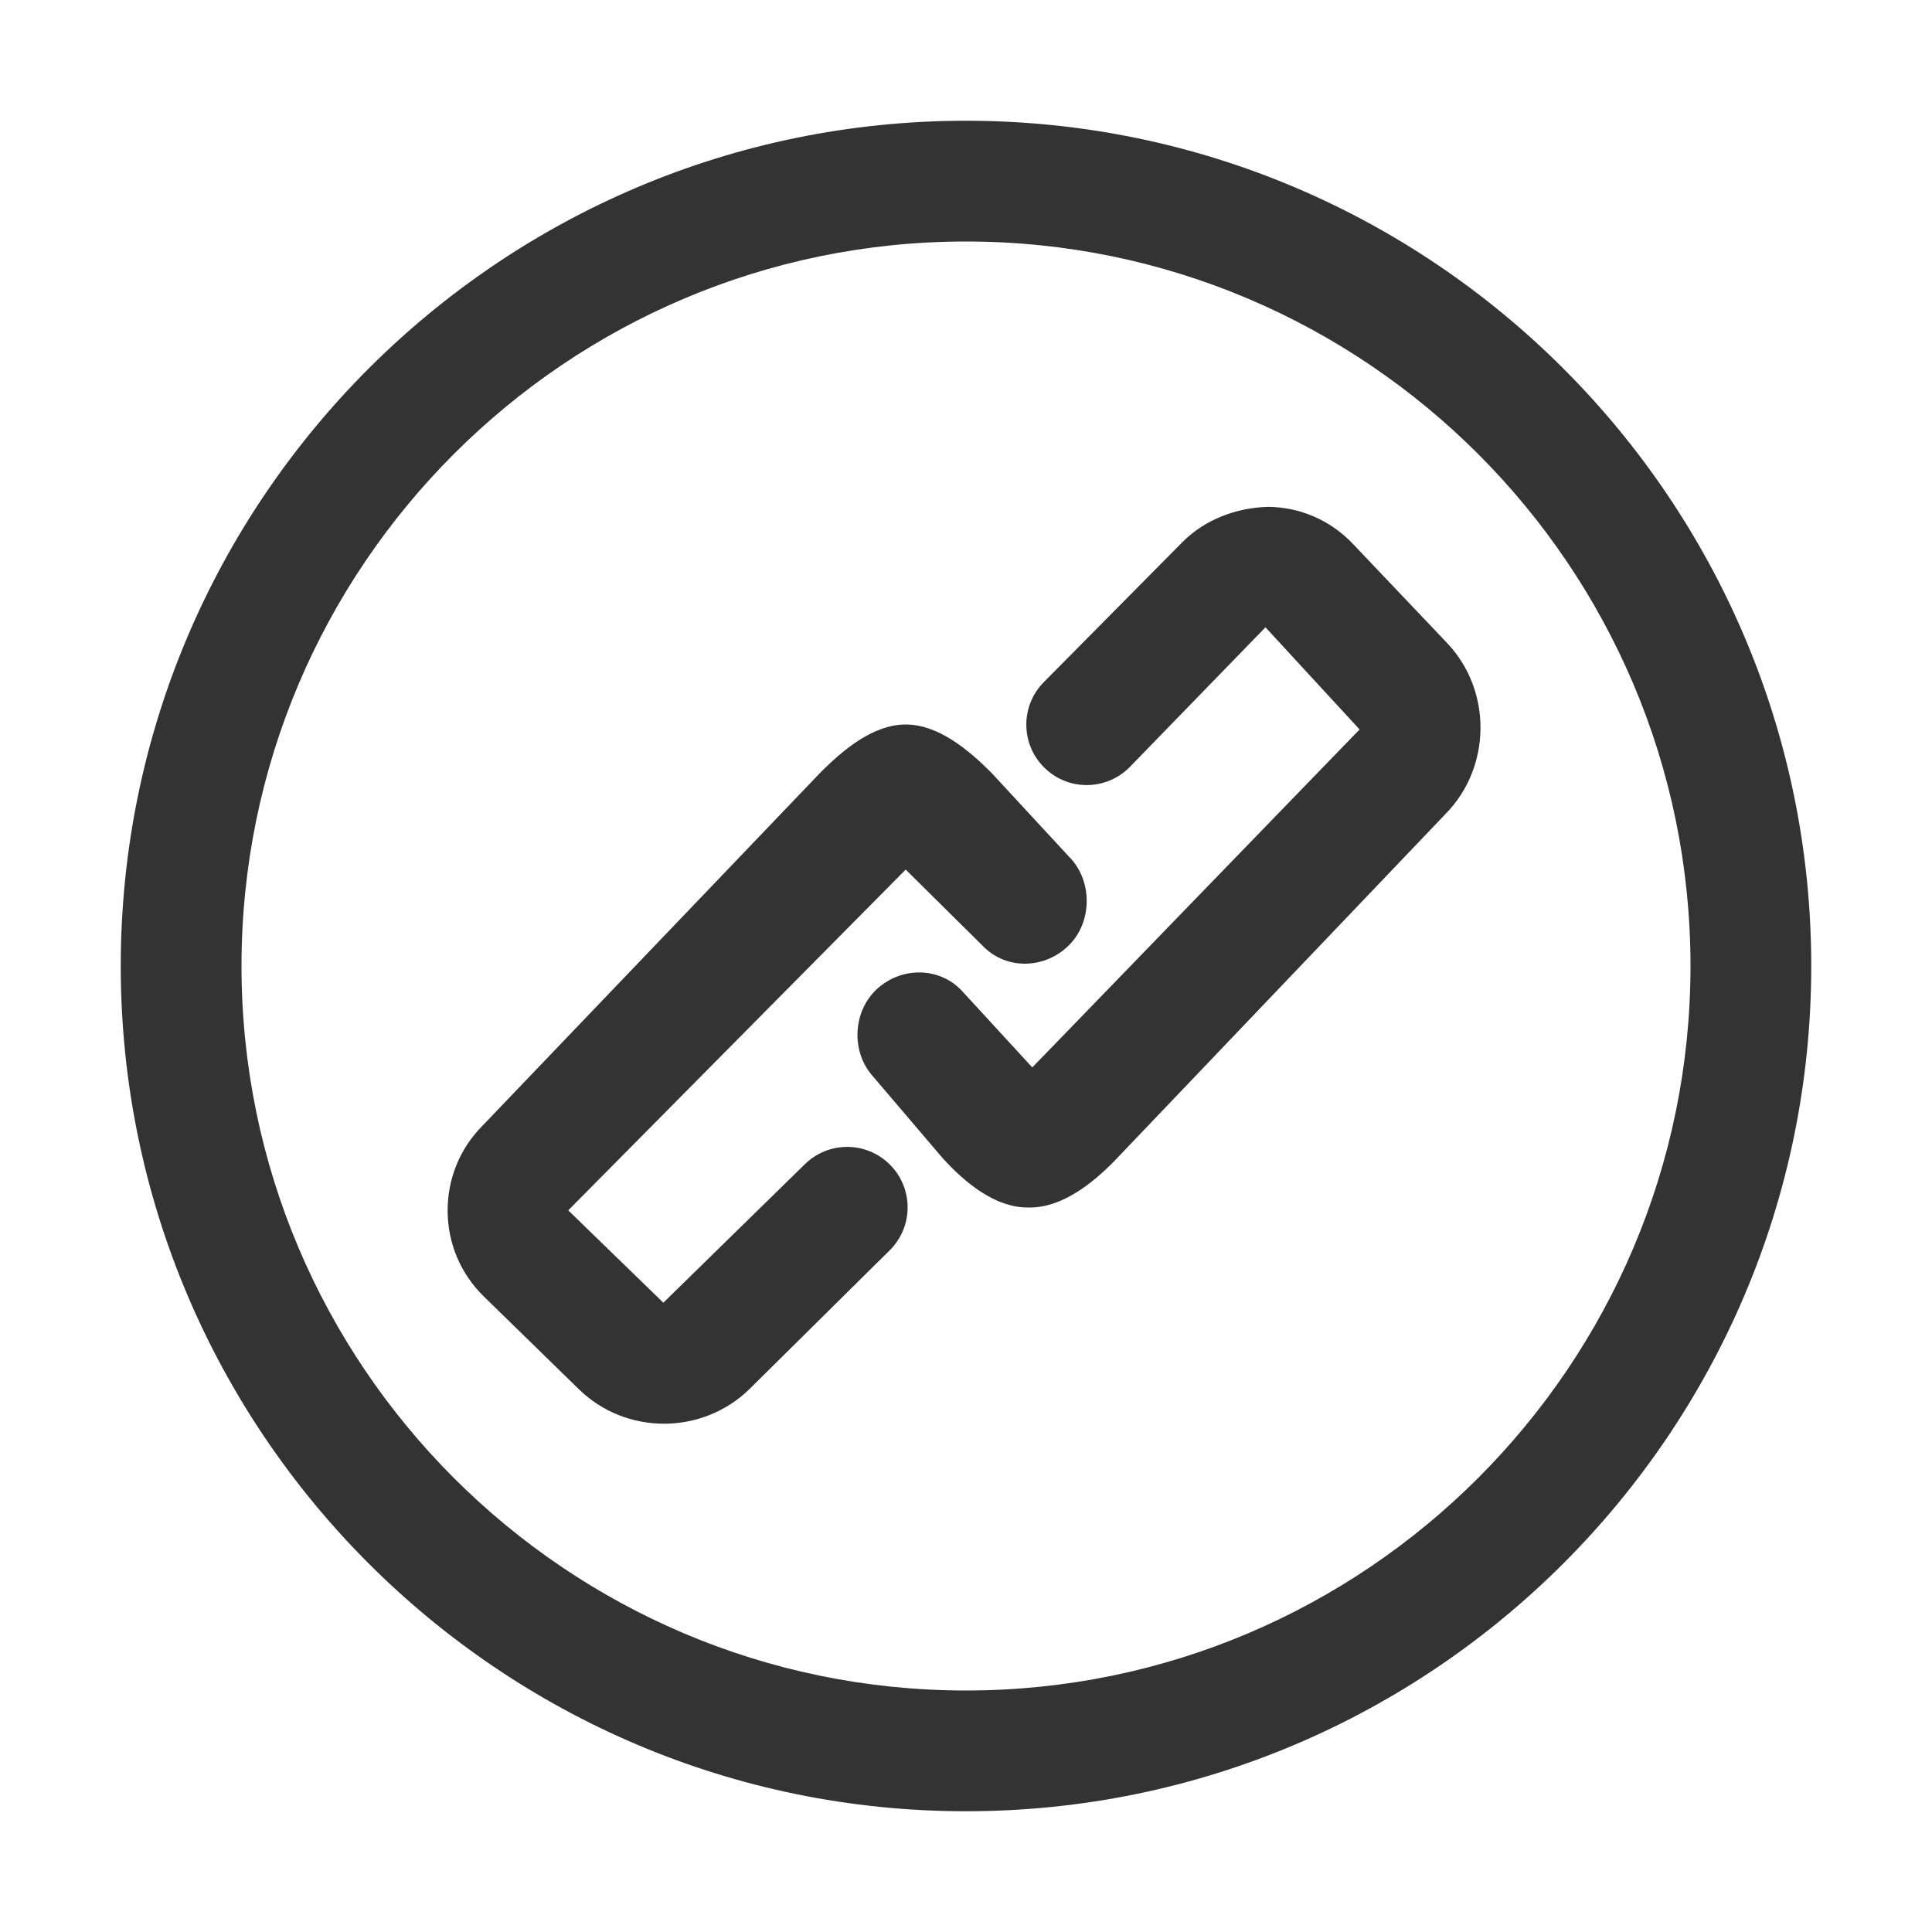
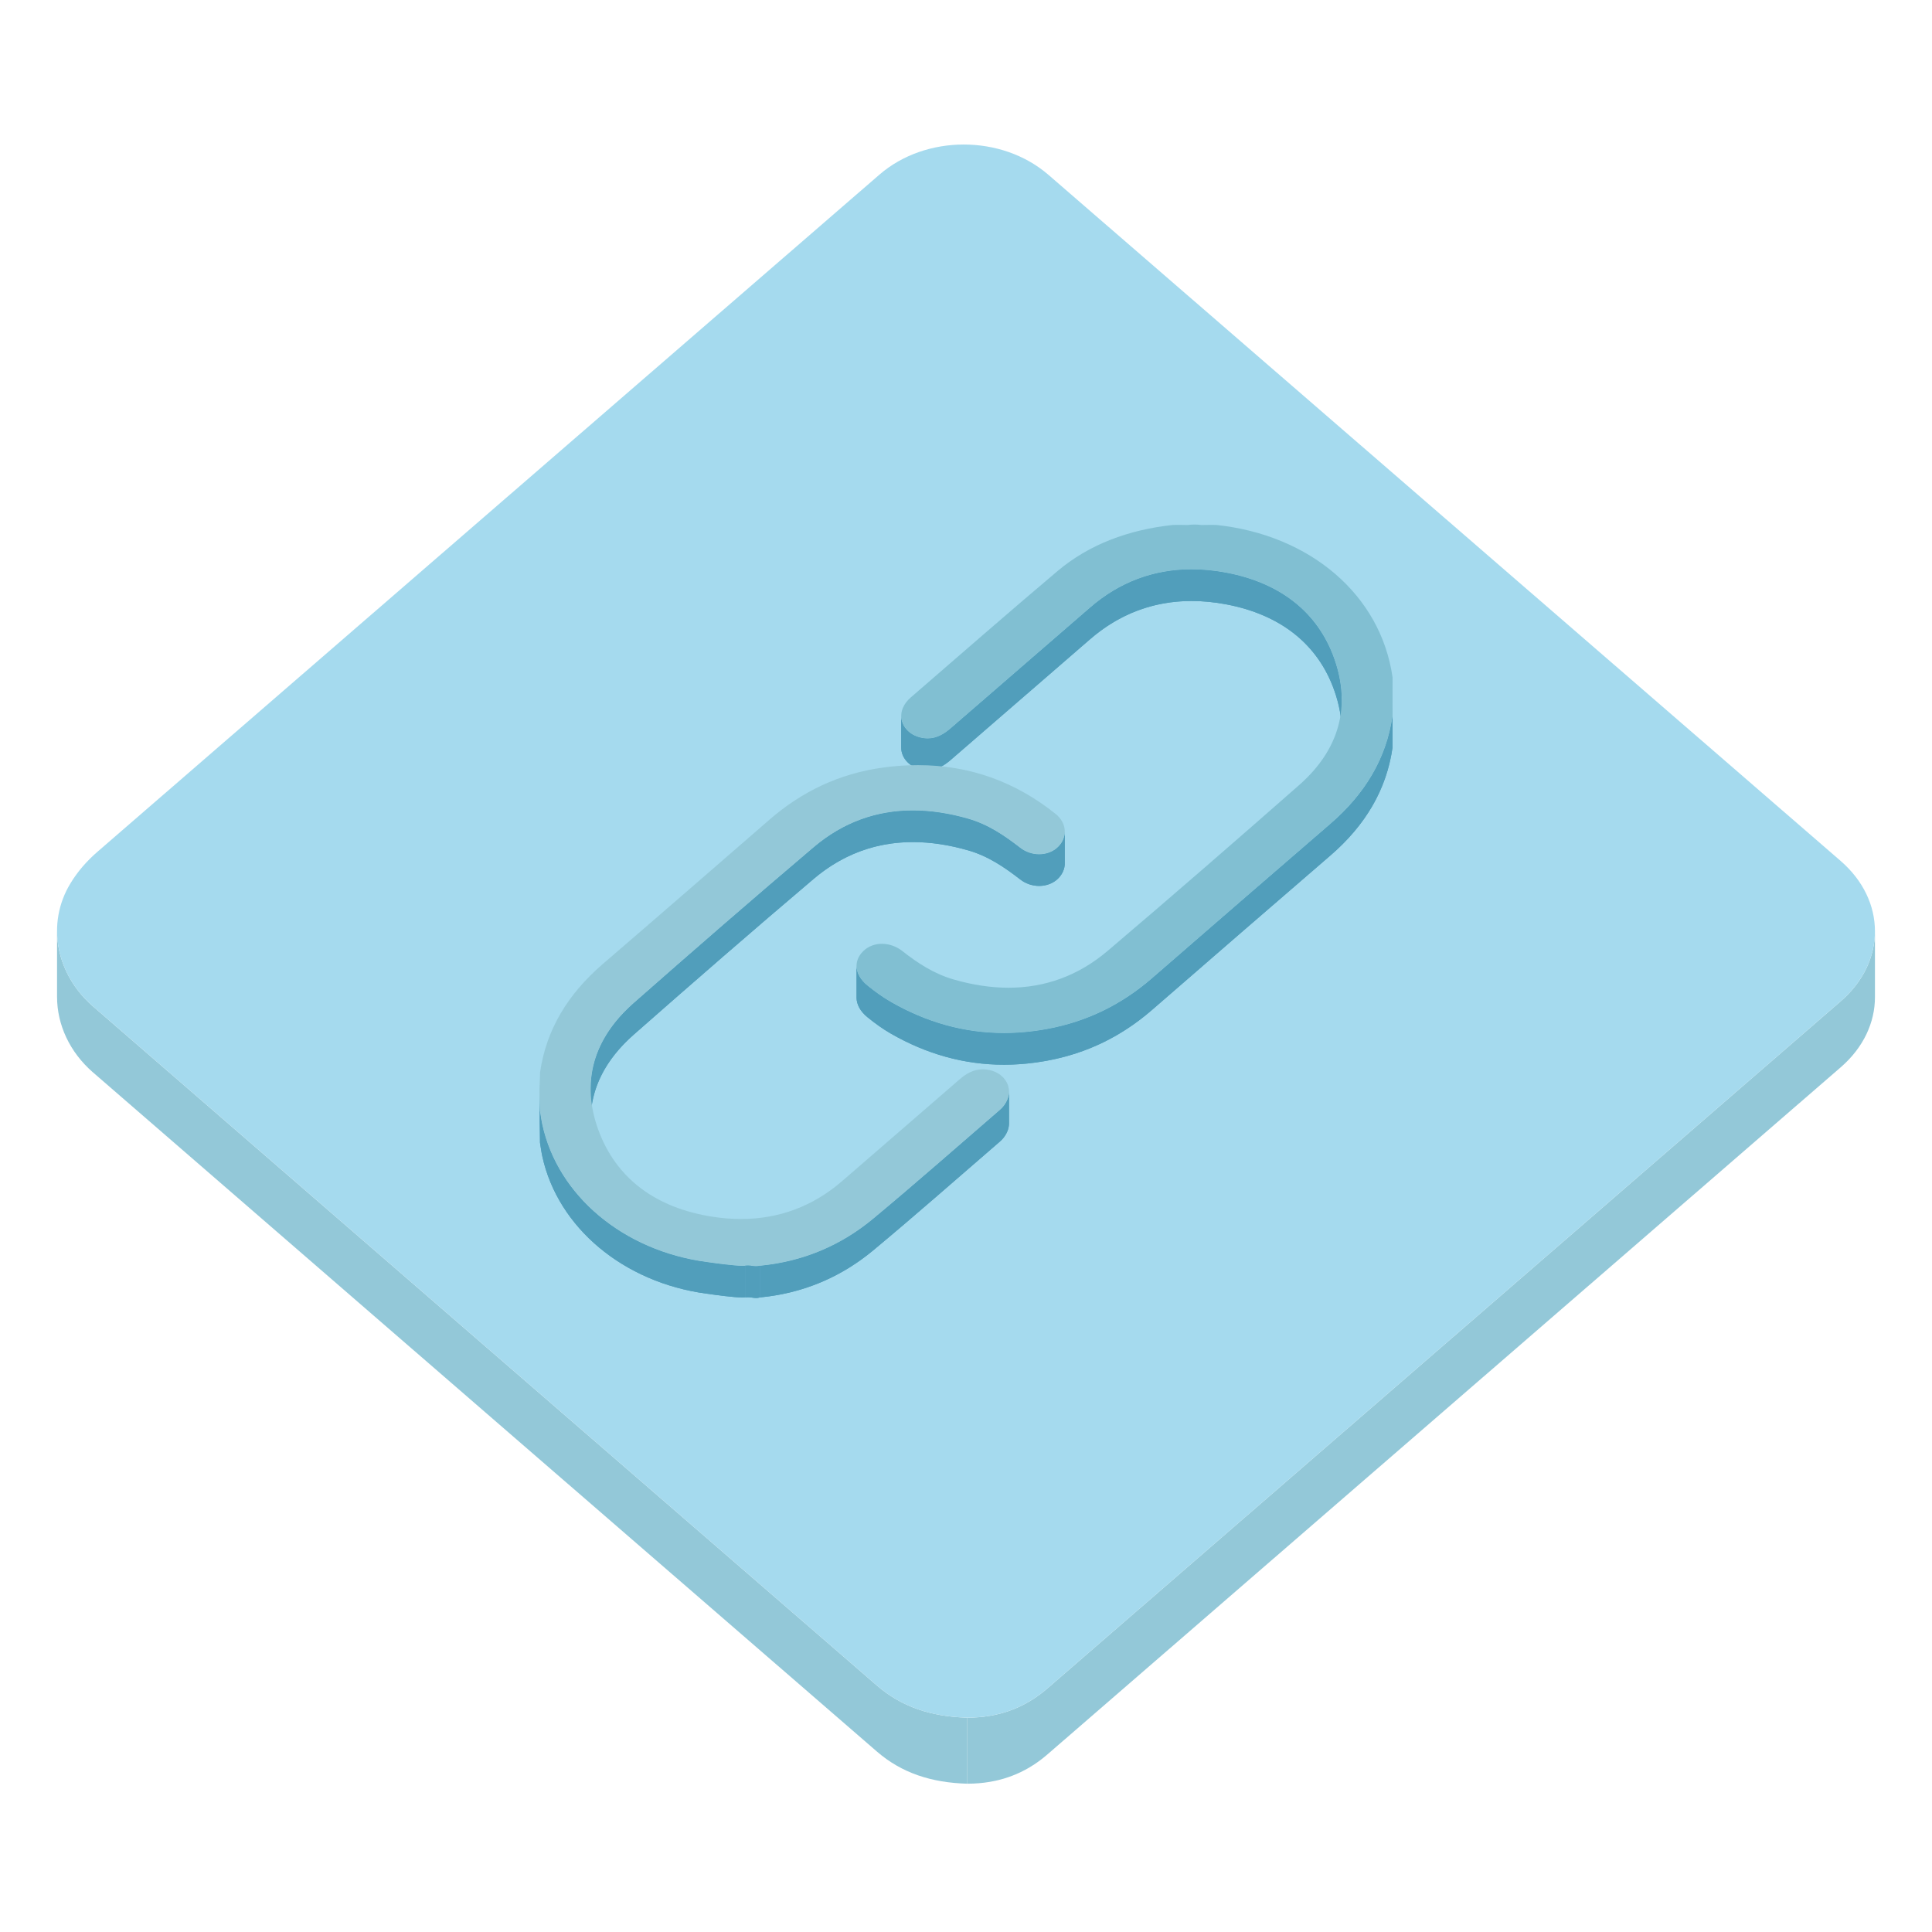
- <svg xmlns="http://www.w3.org/2000/svg" class="svg-icon" style="width: 1em; height: 1em;vertical-align: middle;fill: currentColor;overflow: hidden;" viewBox="0 0 1024 1024" version="1.1">
-   <path d="M545.856 640h-1.216c-17.216 0-33.12-13.12-44.832-25.952l-36.992-43.392c-11.904-13.056-10.944-34.688 2.112-46.56 13.088-11.936 33.312-11.648 45.216 1.408l36.992 40.256 173.472-179.136-49.888-54.144-72 74.144c-12.48 12.544-32.704 12.672-45.248 0.192-12.576-12.416-12.672-32.704-0.256-45.248l73.44-74.176c12.128-12.256 28.992-18.336 45.408-18.752 17.184 0.16 33.184 7.168 45.056 19.68l49.888 52.512c23.872 25.12 23.52 65.728-0.736 90.464l-176 184.448c-12 12.128-27.68 24.256-44.416 24.256zM351.968 754.592c-16.32 0-32.64-6.048-45.088-18.208l-50.432-49.216c-12.224-11.936-19.04-27.936-19.2-45.056-0.128-17.152 6.4-33.28 18.464-45.44l179.04-187.104C446.784 397.44 462.848 384 479.968 384h0.16c17.088 0 33.12 13.344 45.152 25.376l41.312 44.672c12.512 12.512 12.512 34.432 0 46.912-12.512 12.512-32.736 13.344-45.248 0.832l-41.312-40.896-178.848 180.608 50.4 48.96 74.944-73.344c12.608-12.416 32.8-12.32 45.28 0.288 12.416 12.576 12.32 32.832-0.224 45.248l-74.176 73.408c-12.512 12.32-28.992 18.528-45.44 18.528zM512 960C264.96 960 64 759.04 64 512S264.96 64 512 64s448 200.96 448 448-200.96 448-448 448z m0-832c-211.744 0-384 172.256-384 384s172.256 384 384 384 384-172.256 384-384-172.256-384-384-384z" fill="#333333" />
+ <svg xmlns="http://www.w3.org/2000/svg" width="800px" height="800px" viewBox="0 0 1024 1024" class="icon" version="1.1">
+   <path d="M993.763 493.538v35c0 13.331-6.04 26.664-18.135 37.137-140.15 121.422-280.35 242.795-420.49 364.219-11.814 10.237-25.813 15.501-42.454 15.501v-35c16.643 0 30.64-5.264 42.454-15.501 140.141-121.424 280.336-242.802 420.49-364.217 12.095-10.475 18.135-23.803 18.135-37.139z" fill="#93C8D8" />
+   <path d="M30.239 528.367v-3.5-1.75-3.5-3.5-1.75-3.5-3.5-1.75-3.5-3.5-1.75-3.5c0 14.707 6.701 29.313 19.037 40.019 138.449 120.064 277.049 239.996 415.562 360.02 13.002 11.26 28.74 16.466 47.852 16.994v35c-19.108-0.528-34.85-5.734-47.852-16.994C326.325 808.382 187.725 688.45 49.276 568.386c-12.337-10.705-19.037-25.312-19.037-40.019z" fill="#93C8D8" />
+   <path d="M510.786 76.601c16.263 0 32.546 5.362 44.946 16.097 139.95 121.188 279.901 242.376 419.819 363.586 24.241 20.995 24.295 53.413 0.079 74.397-140.15 121.42-280.35 242.796-420.489 364.217-11.815 10.239-25.813 15.502-42.452 15.502-19.109-0.528-34.852-5.734-47.854-16.994-138.511-120.024-277.111-239.956-415.56-360.02-19.581-16.988-24.96-43.81-11.895-65.251 3.919-6.438 8.669-11.829 14.465-16.849C189.954 331.734 328.024 212.152 466.107 92.567c12.296-10.64 28.478-15.966 44.679-15.966z" fill="#A5DAEE" />
+   <path d="M738.095 361.3v16.8c-0.01 1.553-0.022 3.106-0.03 4.669v-16.8c0.009-1.562 0.02-3.115 0.03-4.669z" fill="#519EBB" />
+   <path d="M738.095 361.3v16.8c-0.01 1.553-0.022 3.106-0.03 4.669v-16.8c0.009-1.562 0.02-3.115 0.03-4.669" fill="#519EBB" />
+   <path d="M738.095 376.995v16.8c0 0.759 0 1.519-0.01 2.278v-16.8c0.01-0.759 0.01-1.519 0.01-2.278z" fill="#519EBB" />
+   <path d="M738.095 376.995v16.8c0 0.759 0 1.519-0.01 2.278v-16.8c0.01-0.759 0.01-1.519 0.01-2.278" fill="#519EBB" />
+   <path d="M711.145 370.807v16.8c0-6.96-1.302-14.148-3.886-21.511-8.577-24.451-28.345-40.27-57.244-45.76-6.31-1.197-12.466-1.798-18.446-1.798-20.075-0.001-38.19 6.747-53.756 20.234-24.595 21.308-49.209 42.6-73.805 63.908-3.601 3.125-7.48 5.482-12.317 5.482-1.271 0-2.607-0.161-4.023-0.517-6.136-1.531-9.997-6.253-9.997-11.407v-16.8c0 5.153 3.861 9.877 9.997 11.407 1.415 0.354 2.752 0.517 4.023 0.517 4.838 0 8.717-2.358 12.317-5.482 24.596-21.309 49.21-42.6 73.805-63.909 15.565-13.487 33.682-20.235 53.756-20.234 5.979 0 12.137 0.6 18.446 1.798 28.899 5.491 48.667 21.31 57.244 45.761 2.584 7.362 3.886 14.552 3.886 21.511z" fill="#519EBB" />
+   <path d="M711.145 370.807v16.8c0-6.96-1.302-14.148-3.886-21.511-8.577-24.451-28.345-40.27-57.244-45.76-6.31-1.197-12.466-1.798-18.446-1.798-3.922 0-7.768 0.258-11.534 0.773v-16.8a84.904 84.904 0 0 1 11.534-0.773c5.979 0 12.137 0.6 18.446 1.798 28.899 5.491 48.667 21.31 57.244 45.761 2.584 7.361 3.886 14.551 3.886 21.51M620.034 302.511v16.8a78.557 78.557 0 0 0-16.527 4.098v-16.8a78.496 78.496 0 0 1 16.527-4.098M603.507 306.608v16.8a79.735 79.735 0 0 0-15.433 7.679v-16.8a79.735 79.735 0 0 1 15.433-7.679M588.074 314.288v16.8a88.428 88.428 0 0 0-10.262 7.685c-24.595 21.308-49.209 42.6-73.805 63.908-1.165 1.011-2.357 1.94-3.604 2.737v-16.8c1.247-0.796 2.439-1.726 3.604-2.737 24.596-21.309 49.21-42.6 73.805-63.909a88.333 88.333 0 0 1 10.262-7.684M500.402 388.618v16.8c-1.158 0.741-2.358 1.364-3.626 1.829v-16.799c1.268-0.464 2.47-1.09 3.626-1.83M496.776 390.449v16.799c-0.997 0.368-2.036 0.636-3.121 0.785v-16.8a14.942 14.942 0 0 0 3.121-0.784M493.655 391.233v16.8c-0.639 0.088-1.293 0.131-1.966 0.131-1.271 0-2.607-0.161-4.023-0.517-6.136-1.531-9.999-6.253-9.999-11.407v-16.8c0 5.153 3.862 9.877 9.999 11.407 1.415 0.355 2.752 0.517 4.023 0.517 0.673 0 1.328-0.044 1.966-0.131" fill="#519EBB" />
+   <path d="M453.99 528.751v-16.799c0 3.597 1.96 7.292 5.776 10.389 3.921 3.195 8.042 6.181 12.518 8.755 18.721 10.724 38.623 16.423 59.862 16.423 7.293 0 14.747-0.67 22.362-2.044 21.984-3.963 40.421-13.383 56.176-27.071 31.418-27.28 62.856-54.549 94.399-81.725 18.496-15.95 29.837-34.892 33.002-57.405v16.8c-3.166 22.514-14.506 41.456-33.002 57.405-31.541 27.176-62.979 54.446-94.399 81.725-15.755 13.688-34.191 23.108-56.176 27.071-7.614 1.372-15.069 2.044-22.362 2.044-21.237 0-41.141-5.699-59.862-16.422-4.476-2.575-8.597-5.561-12.518-8.756-3.815-3.097-5.776-6.792-5.776-10.39z" fill="#519EBB" />
+   <path d="M738.085 379.273v16.8c-2.372 16.867-9.331 31.729-20.452 44.829v-16.8c11.121-13.1 18.08-27.962 20.452-44.829M717.633 424.103v16.8c-3.723 4.387-7.91 8.575-12.551 12.575-31.541 27.176-62.979 54.446-94.398 81.725-4.577 3.976-9.378 7.592-14.43 10.817v-16.8c5.051-3.226 9.853-6.842 14.43-10.817 31.418-27.28 62.856-54.549 94.398-81.725 4.638-4 8.828-8.188 12.551-12.575" fill="#519EBB" />
+   <path d="M596.256 529.221v16.8a113.2 113.2 0 0 1-21.968 10.91v-16.8a113.314 113.314 0 0 0 21.968-10.91M574.286 540.131v16.8c-6.26 2.301-12.842 4.095-19.779 5.344a132.47 132.47 0 0 1-5.579 0.885v-16.8c1.852-0.253 3.711-0.548 5.579-0.885 6.937-1.251 13.52-3.045 19.779-5.344M548.928 546.359v16.8a123.965 123.965 0 0 1-16.781 1.159c-21.237 0-41.141-5.699-59.862-16.421-4.476-2.576-8.597-5.562-12.518-8.757-3.816-3.097-5.776-6.792-5.776-10.39v-16.799c0 3.597 1.96 7.292 5.776 10.389 3.921 3.195 8.042 6.181 12.518 8.755 18.721 10.724 38.623 16.423 59.862 16.423 5.502 0.001 11.096-0.382 16.781-1.159" fill="#519EBB" />
+   <path d="M633.146 278.024c1.21 0 2.418 0.08 3.625 0.238 1.209-0.017 2.419-0.034 3.628-0.053 0.868-0.007 1.744-0.007 2.611-0.007 0.604 0.017 1.198 0.034 1.805 0.043 49.562 5.289 87.03 36.987 93.271 80.773 0 0.759 0 1.519 0.01 2.279-0.01 1.553-0.021 3.107-0.03 4.669v6.364c0.011 1.554 0.021 3.107 0.03 4.662 0 0.759 0 1.519-0.01 2.278-3.165 22.513-14.506 41.456-33.003 57.405-31.541 27.176-62.979 54.446-94.398 81.725-15.756 13.688-34.192 23.108-56.177 27.072-7.613 1.371-15.068 2.044-22.361 2.044-21.238 0-41.142-5.7-59.862-16.422-4.476-2.575-8.597-5.562-12.518-8.757-6.776-5.498-7.701-12.882-2.189-18.261 2.602-2.537 6.14-3.837 9.87-3.837 3.714 0 7.616 1.291 10.965 3.941 8.125 6.426 16.824 12.048 27.338 15.05 9.915 2.833 19.527 4.289 28.782 4.289 19.264 0 36.97-6.302 52.623-19.599 34.111-28.973 67.829-58.297 101.364-87.767 21.501-18.89 27.51-41.867 18.739-66.859-8.578-24.451-28.344-40.27-57.244-45.761-6.31-1.197-12.466-1.798-18.446-1.798-20.076-0.001-38.191 6.747-53.757 20.234-24.594 21.309-49.209 42.6-73.805 63.909-3.601 3.125-7.479 5.482-12.317 5.482-1.271 0-2.607-0.161-4.023-0.517-7.803-1.947-11.923-9.052-9.111-15.642 0.896-2.096 2.297-3.92 4.102-5.484 25.905-22.374 51.621-44.905 77.817-67.006 16.874-14.247 37.649-21.876 60.953-24.461 0.595-0.016 1.199-0.035 1.804-0.052h2.611c1.199 0.027 2.409 0.044 3.619 0.06a29.583 29.583 0 0 1 3.684-0.234z" fill="#81BFD2" />
+   <path d="M564.355 440.751v16.8c0 2.878-1.179 5.738-3.52 8.07-2.595 2.587-6.262 3.94-10.065 3.94a16.4 16.4 0 0 1-10.032-3.441c-8.298-6.436-16.966-12.362-27.61-15.418-10.071-2.889-19.848-4.383-29.263-4.383-19.21 0-36.924 6.218-52.596 19.501-32.114 27.219-63.826 54.797-95.346 82.528-15.211 13.391-22.879 28.793-22.879 45.53v-16.8c0-16.735 7.669-32.139 22.879-45.53 31.521-27.733 63.232-55.309 95.346-82.529 15.673-13.283 33.385-19.501 52.596-19.501 9.417 0 19.192 1.495 29.263 4.383 10.645 3.056 19.313 8.982 27.61 15.418a16.394 16.394 0 0 0 10.032 3.441c3.805 0 7.471-1.354 10.065-3.94 2.343-2.332 3.52-5.191 3.52-8.069z" fill="#519EBB" />
+   <path d="M564.355 440.751v16.8c0 0.217-0.007 0.438-0.021 0.657v-16.8c0.016-0.22 0.021-0.44 0.021-0.657" fill="#519EBB" />
+   <path d="M564.336 441.409v16.8c-0.145 2.326-1.061 4.612-2.741 6.591V448c1.68-1.98 2.596-4.267 2.741-6.591M561.595 448v16.8a12.87 12.87 0 0 1-2.888 2.528v-16.8a12.703 12.703 0 0 0 2.888-2.528M558.706 450.528v16.8c-0.833 0.531-1.725 0.97-2.659 1.314v-16.8a13.905 13.905 0 0 0 2.659-1.314M556.047 451.842v16.8a14.958 14.958 0 0 1-3.138 0.775v-16.8a15.145 15.145 0 0 0 3.138-0.775M552.909 452.617v16.8c-0.703 0.096-1.418 0.145-2.137 0.145a16.403 16.403 0 0 1-10.033-3.441c-8.297-6.436-16.965-12.362-27.61-15.418-10.07-2.889-19.847-4.383-29.263-4.383-3.874 0-7.684 0.251-11.43 0.764v-16.8a84.152 84.152 0 0 1 11.43-0.764c9.417 0 19.192 1.495 29.263 4.383 10.646 3.056 19.313 8.982 27.61 15.418a16.396 16.396 0 0 0 10.033 3.441c0.719 0 1.434-0.05 2.137-0.145" fill="#519EBB" />
+   <path d="M472.437 430.283v16.8a77.606 77.606 0 0 0-16.304 4.044v-16.8a77.714 77.714 0 0 1 16.304-4.044M456.133 434.327v16.8c-5.265 1.936-10.373 4.467-15.305 7.618v-16.8c4.935-3.151 10.04-5.682 15.305-7.618M440.828 441.946v16.8a88.621 88.621 0 0 0-9.559 7.075c-32.114 27.219-63.826 54.797-95.346 82.528-3.18 2.801-6.032 5.689-8.551 8.659v-16.801c2.52-2.969 5.371-5.858 8.551-8.658 31.521-27.733 63.232-55.309 95.346-82.529a88.744 88.744 0 0 1 9.559-7.074M327.371 540.207v16.8c-8.742 10.301-13.501 21.59-14.23 33.601v-16.801c0.729-12.011 5.488-23.298 14.23-33.6" fill="#519EBB" />
+   <path d="M313.141 573.807v16.801a54.602 54.602 0 0 0-0.098 3.271v-16.8c0-1.097 0.034-2.187 0.098-3.272" fill="#519EBB" />
+   <path d="M286.208 588.8v16.8l-0.303-10.746v-16.8z" fill="#519EBB" />
+   <path d="M394.981 670.839v16.8a41.21 41.21 0 0 1-1.504 0.027c-2.737 0-5.076-0.268-9.514-0.75-2.731-0.297-6.573-0.856-9.495-1.25-43.958-5.893-78.806-35.014-87.031-72.796-0.525-2.4-0.827-4.844-1.23-7.27v-16.8c0.403 2.426 0.706 4.87 1.23 7.27 8.225 37.782 43.073 66.903 87.031 72.796 2.922 0.393 6.765 0.953 9.495 1.25 4.437 0.482 6.777 0.75 9.514 0.75 0.485-0.001 0.982-0.01 1.504-0.027z" fill="#519EBB" />
+   <path d="M394.981 670.839v16.8a41.21 41.21 0 0 1-1.504 0.027c-2.737 0-5.076-0.268-9.514-0.75-2.731-0.297-6.573-0.856-9.495-1.25-43.958-5.893-78.806-35.014-87.031-72.796-0.525-2.4-0.827-4.844-1.23-7.27v-16.8c0.403 2.426 0.706 4.87 1.23 7.27 8.225 37.782 43.073 66.903 87.031 72.796 2.922 0.393 6.765 0.953 9.495 1.25 4.437 0.482 6.777 0.75 9.514 0.75 0.485-0.001 0.982-0.01 1.504-0.027" fill="#519EBB" />
+   <path d="M534.792 578.563v16.8c0 1.37-0.269 2.777-0.839 4.179-0.865 2.12-2.208 3.97-4.012 5.524-22.316 19.249-44.371 38.733-67.092 57.621-16.874 14.022-36.812 22.718-60.037 24.978v-16.8c23.224-2.26 43.163-10.955 60.037-24.978 22.721-18.888 44.775-38.373 67.092-57.621 1.804-1.555 3.146-3.406 4.012-5.525 0.57-1.401 0.839-2.809 0.839-4.178z" fill="#519EBB" />
+   <path d="M534.792 578.563v16.8c0 0.216-0.007 0.435-0.021 0.652v-16.8c0.014-0.218 0.021-0.436 0.021-0.652M534.771 579.216v16.8a11.167 11.167 0 0 1-0.817 3.527 14.222 14.222 0 0 1-2.331 3.836v-16.8a14.222 14.222 0 0 0 2.331-3.836c0.479-1.181 0.745-2.365 0.817-3.527" fill="#519EBB" />
+   <path d="M531.623 586.578v16.8a14.952 14.952 0 0 1-1.68 1.688c-22.317 19.249-44.371 38.733-67.091 57.621a113.662 113.662 0 0 1-11.482 8.403v-16.8c3.975-2.539 7.8-5.344 11.482-8.403 22.72-18.888 44.774-38.373 67.091-57.621a15.12 15.12 0 0 0 1.68-1.688M451.369 654.292v16.8a106.713 106.713 0 0 1-20.734 10.299v-16.8a106.94 106.94 0 0 0 20.734-10.299" fill="#519EBB" />
+   <path d="M430.636 664.591v16.8c-7.331 2.693-15.069 4.623-23.227 5.738v-16.8c8.158-1.115 15.896-3.045 23.227-5.738M407.409 670.329v16.8c-1.516 0.207-3.047 0.386-4.595 0.537v-16.8a123.27 123.27 0 0 0 4.595-0.537" fill="#519EBB" />
+   <path d="M486.52 405.537c27.367-0.001 51.699 8.814 72.967 25.842 6.039 4.837 6.432 12.378 1.351 17.443-2.595 2.586-6.262 3.94-10.064 3.94a16.396 16.396 0 0 1-10.033-3.441c-8.297-6.436-16.965-12.362-27.61-15.418-10.07-2.889-19.847-4.383-29.263-4.383-19.21 0-36.924 6.218-52.596 19.501-32.115 27.22-63.826 54.797-95.345 82.529-21.571 18.989-27.973 42.027-18.851 67.167 9.285 25.569 30.169 41.545 60.873 46.223 5.042 0.77 9.974 1.152 14.781 1.152 20.156 0 38.176-6.732 53.542-20.025 20.796-18 41.612-36.002 62.386-54.028 3.489-3.03 7.317-5.268 12.217-5.268 0.662 0 1.343 0.041 2.047 0.127 8.819 1.056 14.001 8.555 11.037 15.844-0.865 2.121-2.207 3.971-4.012 5.525-22.316 19.247-44.37 38.732-67.09 57.621-16.875 14.022-36.813 22.718-60.039 24.976-0.831 0.231-1.494 0.313-2.099 0.313-0.674 0-1.273-0.101-1.943-0.197a15.033 15.033 0 0 0-2.395-0.204c-0.42 0-0.881 0.019-1.395 0.063-0.522 0.018-1.02 0.025-1.504 0.025-2.737 0-5.077-0.267-9.515-0.749-2.731-0.298-6.572-0.855-9.495-1.249-43.958-5.893-78.806-35.014-87.031-72.796-0.525-2.401-0.827-4.845-1.23-7.27l-0.302-10.748c0.019-0.793 0.283-7.176 0.291-7.961 0.01-0.516 0.01-1.03 0.021-1.546 3.205-22.653 14.707-41.641 33.345-57.666 29.556-25.412 58.947-50.973 88.362-76.515 16.803-14.578 36.631-24.364 60.218-27.558 6.265-0.848 12.395-1.269 18.374-1.269z" fill="#93C8D8" />
+   <path d="M402.813 670.865v16.8c-0.832 0.231-1.495 0.311-2.099 0.311-0.674 0-1.273-0.1-1.943-0.197a15.038 15.038 0 0 0-2.396-0.203c-0.419 0-0.88 0.018-1.395 0.063v-16.8a15.93 15.93 0 0 1 1.395-0.063c0.969 0 1.72 0.101 2.396 0.204 0.67 0.096 1.269 0.197 1.943 0.197 0.604-0.001 1.268-0.081 2.099-0.312z" fill="#519EBB" />
+   <path d="M402.813 670.865v16.8a8.854 8.854 0 0 1-1.164 0.246v-16.8a8.82 8.82 0 0 0 1.164-0.246M401.649 671.111v16.8a6.93 6.93 0 0 1-0.934 0.064c-0.674 0-1.272-0.1-1.942-0.197a15.06 15.06 0 0 0-2.396-0.203c-0.42 0-0.88 0.018-1.395 0.063v-16.8a15.93 15.93 0 0 1 1.395-0.063c0.971 0 1.72 0.101 2.396 0.204 0.67 0.096 1.269 0.197 1.942 0.197 0.293 0 0.601-0.02 0.934-0.065" fill="#519EBB" />
</svg>
